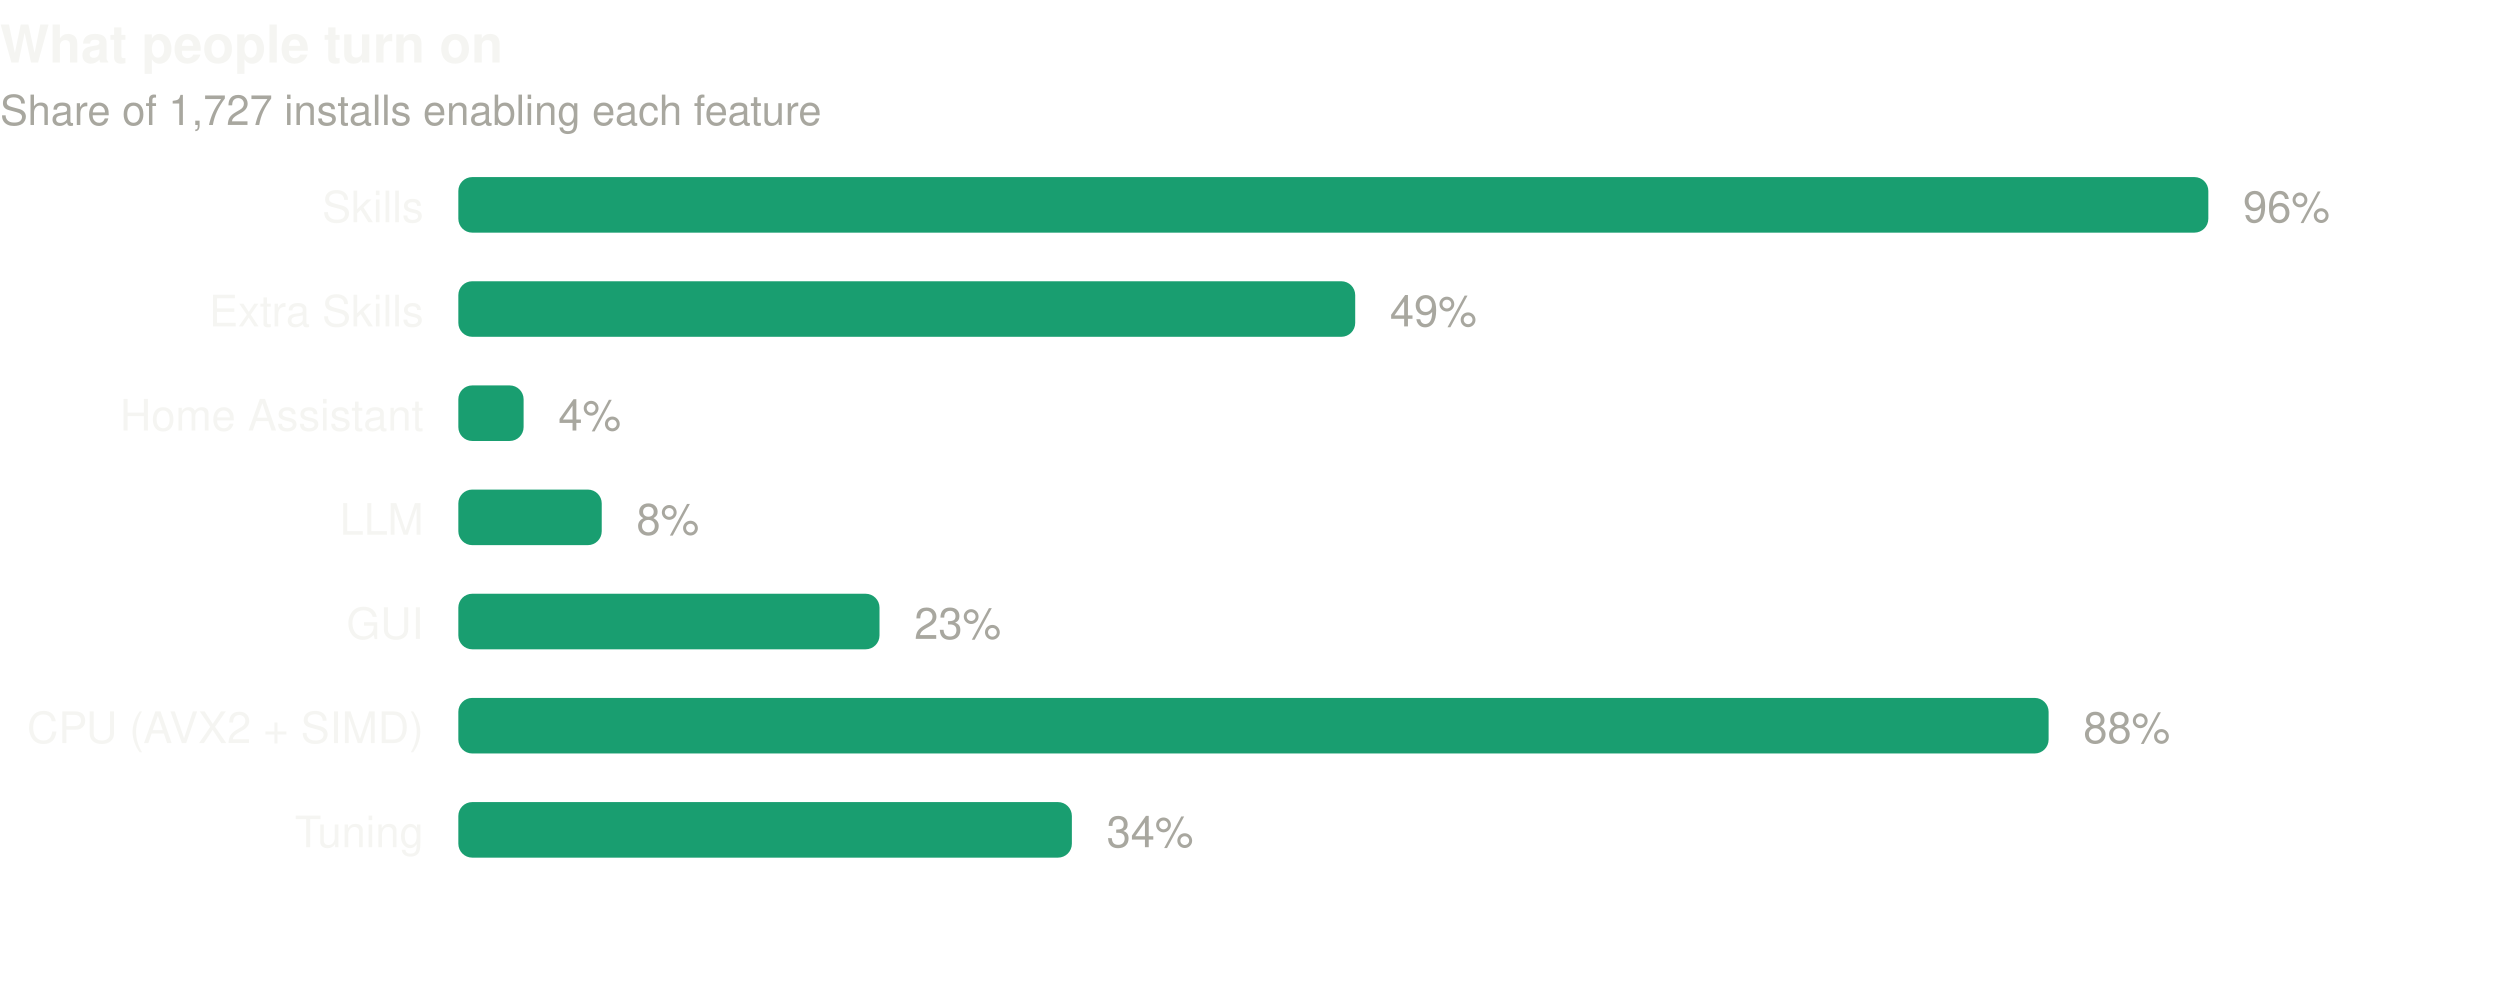
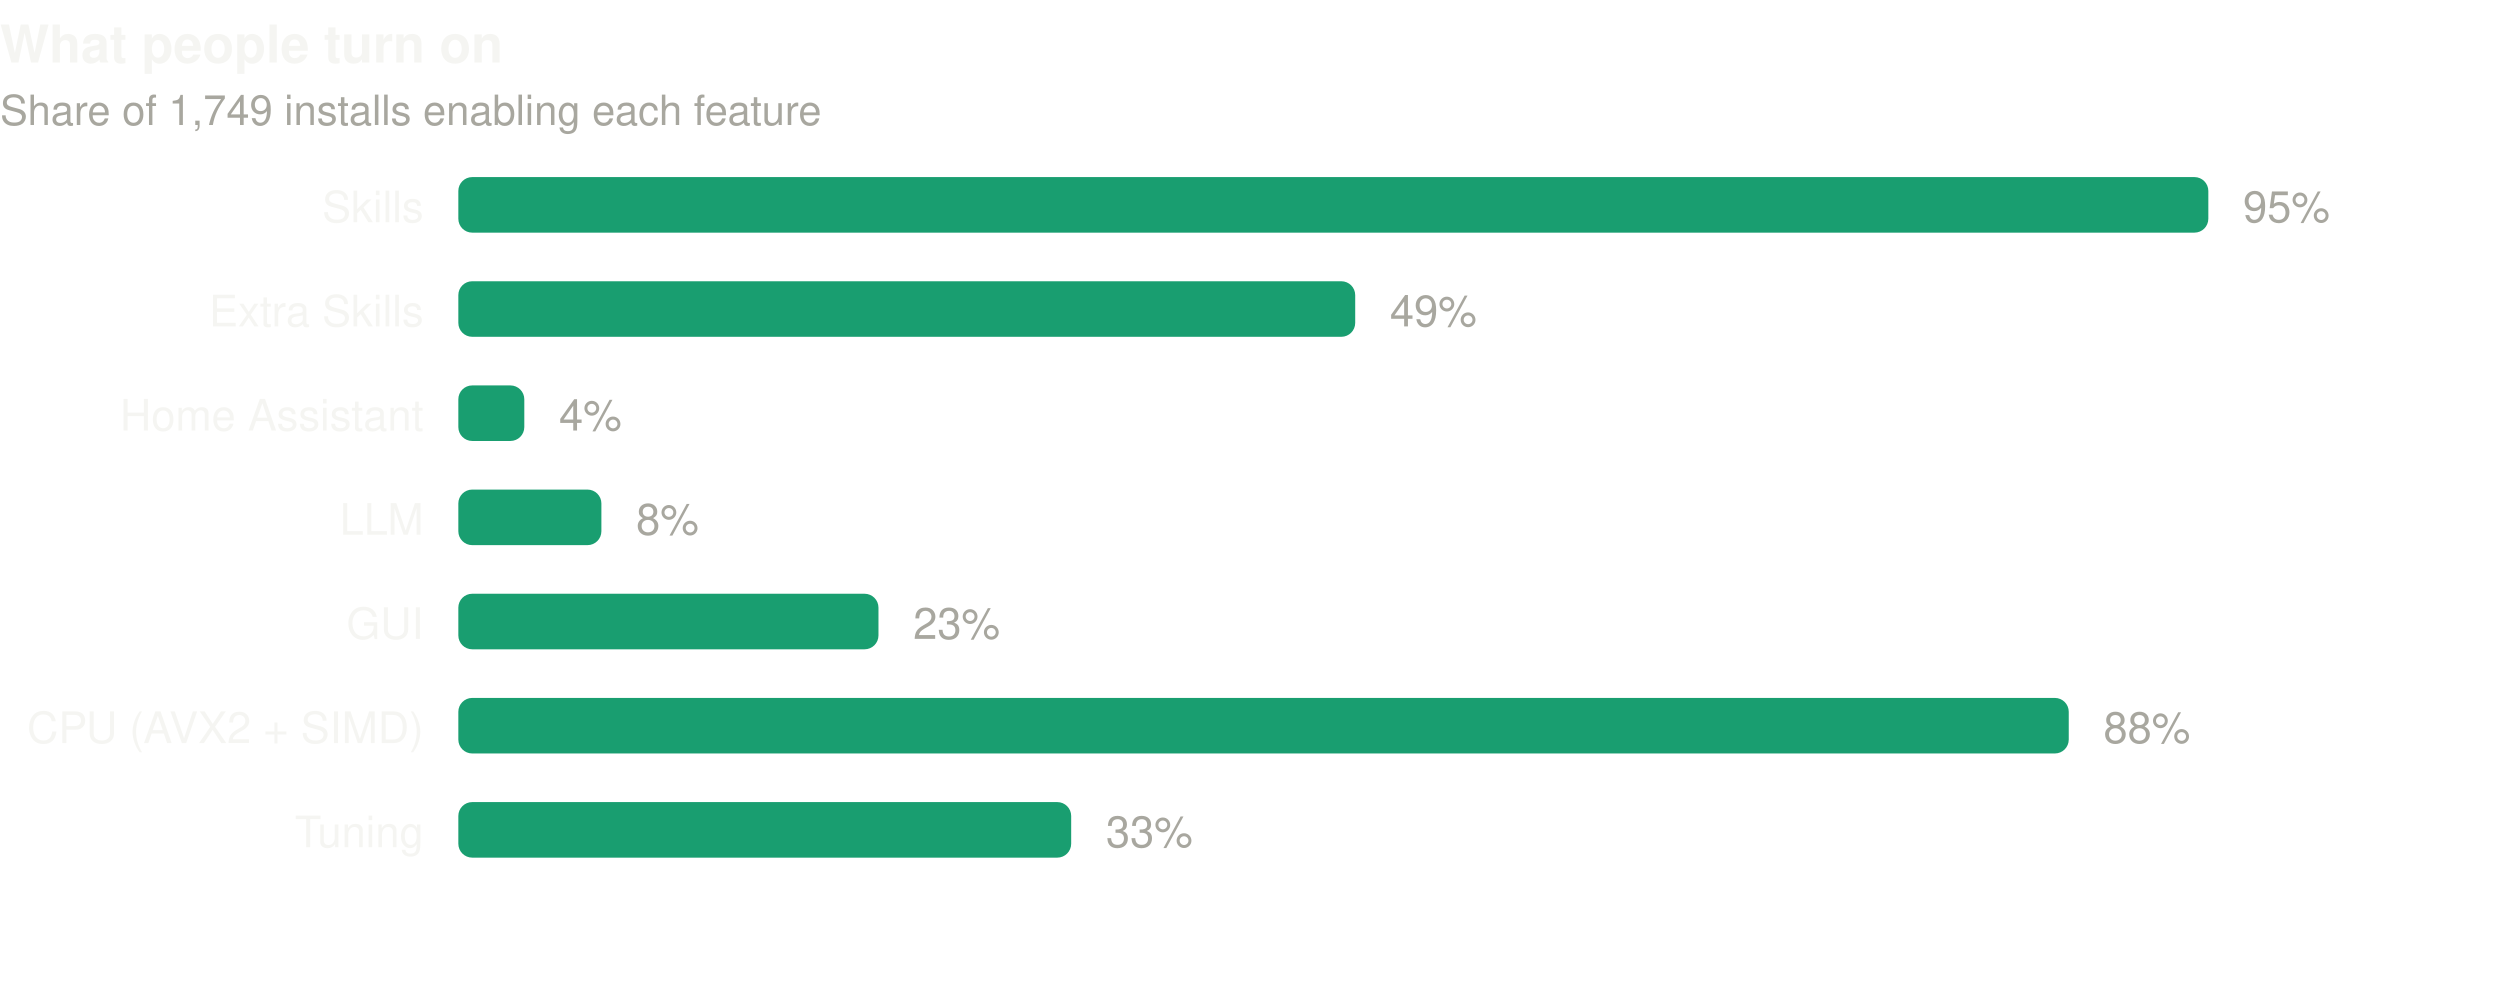
- <svg xmlns="http://www.w3.org/2000/svg" width="720" height="284" viewBox="0 0 720 284" role="img" aria-label="What people turn on. Share of 1,727 installs enabling each feature">
+ <svg xmlns="http://www.w3.org/2000/svg" width="720" height="284" viewBox="0 0 720 284" role="img" aria-label="What people turn on. Share of 1,749 installs enabling each feature">
  <text x="0" y="18" font-family="ui-sans-serif,-apple-system,BlinkMacSystemFont,'Segoe UI',Helvetica,Arial,sans-serif" font-size="15" font-weight="600" fill="#f5f5f2">What people turn on</text>
-   <text x="0" y="36" font-family="ui-sans-serif,-apple-system,BlinkMacSystemFont,'Segoe UI',Helvetica,Arial,sans-serif" font-size="12" fill="#a8a79f">Share of 1,727 installs enabling each feature</text>
+   <text x="0" y="36" font-family="ui-sans-serif,-apple-system,BlinkMacSystemFont,'Segoe UI',Helvetica,Arial,sans-serif" font-size="12" fill="#a8a79f">Share of 1,749 installs enabling each feature</text>
  <text x="122" y="64.0" text-anchor="end" font-family="ui-sans-serif,-apple-system,BlinkMacSystemFont,'Segoe UI',Helvetica,Arial,sans-serif" font-size="12.5" fill="#f5f5f2">Skills</text>
  <rect x="132" y="51.0" width="504.0" height="16" rx="4" fill="#199e70" />
-   <text x="646.0" y="64.0" font-family="ui-sans-serif,-apple-system,BlinkMacSystemFont,'Segoe UI',Helvetica,Arial,sans-serif" font-size="12.5" fill="#a8a79f">96%</text>
+   <text x="646.0" y="64.0" font-family="ui-sans-serif,-apple-system,BlinkMacSystemFont,'Segoe UI',Helvetica,Arial,sans-serif" font-size="12.5" fill="#a8a79f">95%</text>
  <text x="122" y="94.0" text-anchor="end" font-family="ui-sans-serif,-apple-system,BlinkMacSystemFont,'Segoe UI',Helvetica,Arial,sans-serif" font-size="12.5" fill="#f5f5f2">Extra Skills</text>
  <rect x="132" y="81.0" width="258.3" height="16" rx="4" fill="#199e70" />
  <text x="400.3" y="94.0" font-family="ui-sans-serif,-apple-system,BlinkMacSystemFont,'Segoe UI',Helvetica,Arial,sans-serif" font-size="12.5" fill="#a8a79f">49%</text>
  <text x="122" y="124.0" text-anchor="end" font-family="ui-sans-serif,-apple-system,BlinkMacSystemFont,'Segoe UI',Helvetica,Arial,sans-serif" font-size="12.5" fill="#f5f5f2">Home Assistant</text>
-   <rect x="132" y="111.0" width="18.8" height="16" rx="4" fill="#199e70" />
-   <text x="160.8" y="124.0" font-family="ui-sans-serif,-apple-system,BlinkMacSystemFont,'Segoe UI',Helvetica,Arial,sans-serif" font-size="12.5" fill="#a8a79f">4%</text>
+   <rect x="132" y="111.0" width="19.0" height="16" rx="4" fill="#199e70" />
+   <text x="161.0" y="124.0" font-family="ui-sans-serif,-apple-system,BlinkMacSystemFont,'Segoe UI',Helvetica,Arial,sans-serif" font-size="12.5" fill="#a8a79f">4%</text>
  <text x="122" y="154.0" text-anchor="end" font-family="ui-sans-serif,-apple-system,BlinkMacSystemFont,'Segoe UI',Helvetica,Arial,sans-serif" font-size="12.5" fill="#f5f5f2">LLM</text>
-   <rect x="132" y="141.0" width="41.3" height="16" rx="4" fill="#199e70" />
-   <text x="183.3" y="154.0" font-family="ui-sans-serif,-apple-system,BlinkMacSystemFont,'Segoe UI',Helvetica,Arial,sans-serif" font-size="12.5" fill="#a8a79f">8%</text>
+   <rect x="132" y="141.0" width="41.2" height="16" rx="4" fill="#199e70" />
+   <text x="183.2" y="154.0" font-family="ui-sans-serif,-apple-system,BlinkMacSystemFont,'Segoe UI',Helvetica,Arial,sans-serif" font-size="12.5" fill="#a8a79f">8%</text>
  <text x="122" y="184.0" text-anchor="end" font-family="ui-sans-serif,-apple-system,BlinkMacSystemFont,'Segoe UI',Helvetica,Arial,sans-serif" font-size="12.5" fill="#f5f5f2">GUI</text>
-   <rect x="132" y="171.0" width="121.3" height="16" rx="4" fill="#199e70" />
-   <text x="263.3" y="184.0" font-family="ui-sans-serif,-apple-system,BlinkMacSystemFont,'Segoe UI',Helvetica,Arial,sans-serif" font-size="12.5" fill="#a8a79f">23%</text>
+   <rect x="132" y="171.0" width="121.0" height="16" rx="4" fill="#199e70" />
+   <text x="263.0" y="184.0" font-family="ui-sans-serif,-apple-system,BlinkMacSystemFont,'Segoe UI',Helvetica,Arial,sans-serif" font-size="12.5" fill="#a8a79f">23%</text>
  <text x="122" y="214.0" text-anchor="end" font-family="ui-sans-serif,-apple-system,BlinkMacSystemFont,'Segoe UI',Helvetica,Arial,sans-serif" font-size="12.5" fill="#f5f5f2">CPU (AVX2 + SIMD)</text>
-   <rect x="132" y="201.0" width="458.0" height="16" rx="4" fill="#199e70" />
-   <text x="600.0" y="214.0" font-family="ui-sans-serif,-apple-system,BlinkMacSystemFont,'Segoe UI',Helvetica,Arial,sans-serif" font-size="12.5" fill="#a8a79f">88%</text>
+   <rect x="132" y="201.0" width="463.8" height="16" rx="4" fill="#199e70" />
+   <text x="605.8" y="214.0" font-family="ui-sans-serif,-apple-system,BlinkMacSystemFont,'Segoe UI',Helvetica,Arial,sans-serif" font-size="12.5" fill="#a8a79f">88%</text>
  <text x="122" y="244.0" text-anchor="end" font-family="ui-sans-serif,-apple-system,BlinkMacSystemFont,'Segoe UI',Helvetica,Arial,sans-serif" font-size="12.5" fill="#f5f5f2">Tuning</text>
-   <rect x="132" y="231.0" width="176.7" height="16" rx="4" fill="#199e70" />
-   <text x="318.7" y="244.0" font-family="ui-sans-serif,-apple-system,BlinkMacSystemFont,'Segoe UI',Helvetica,Arial,sans-serif" font-size="12.5" fill="#a8a79f">34%</text>
+   <rect x="132" y="231.0" width="176.5" height="16" rx="4" fill="#199e70" />
+   <text x="318.5" y="244.0" font-family="ui-sans-serif,-apple-system,BlinkMacSystemFont,'Segoe UI',Helvetica,Arial,sans-serif" font-size="12.5" fill="#a8a79f">33%</text>
</svg>
